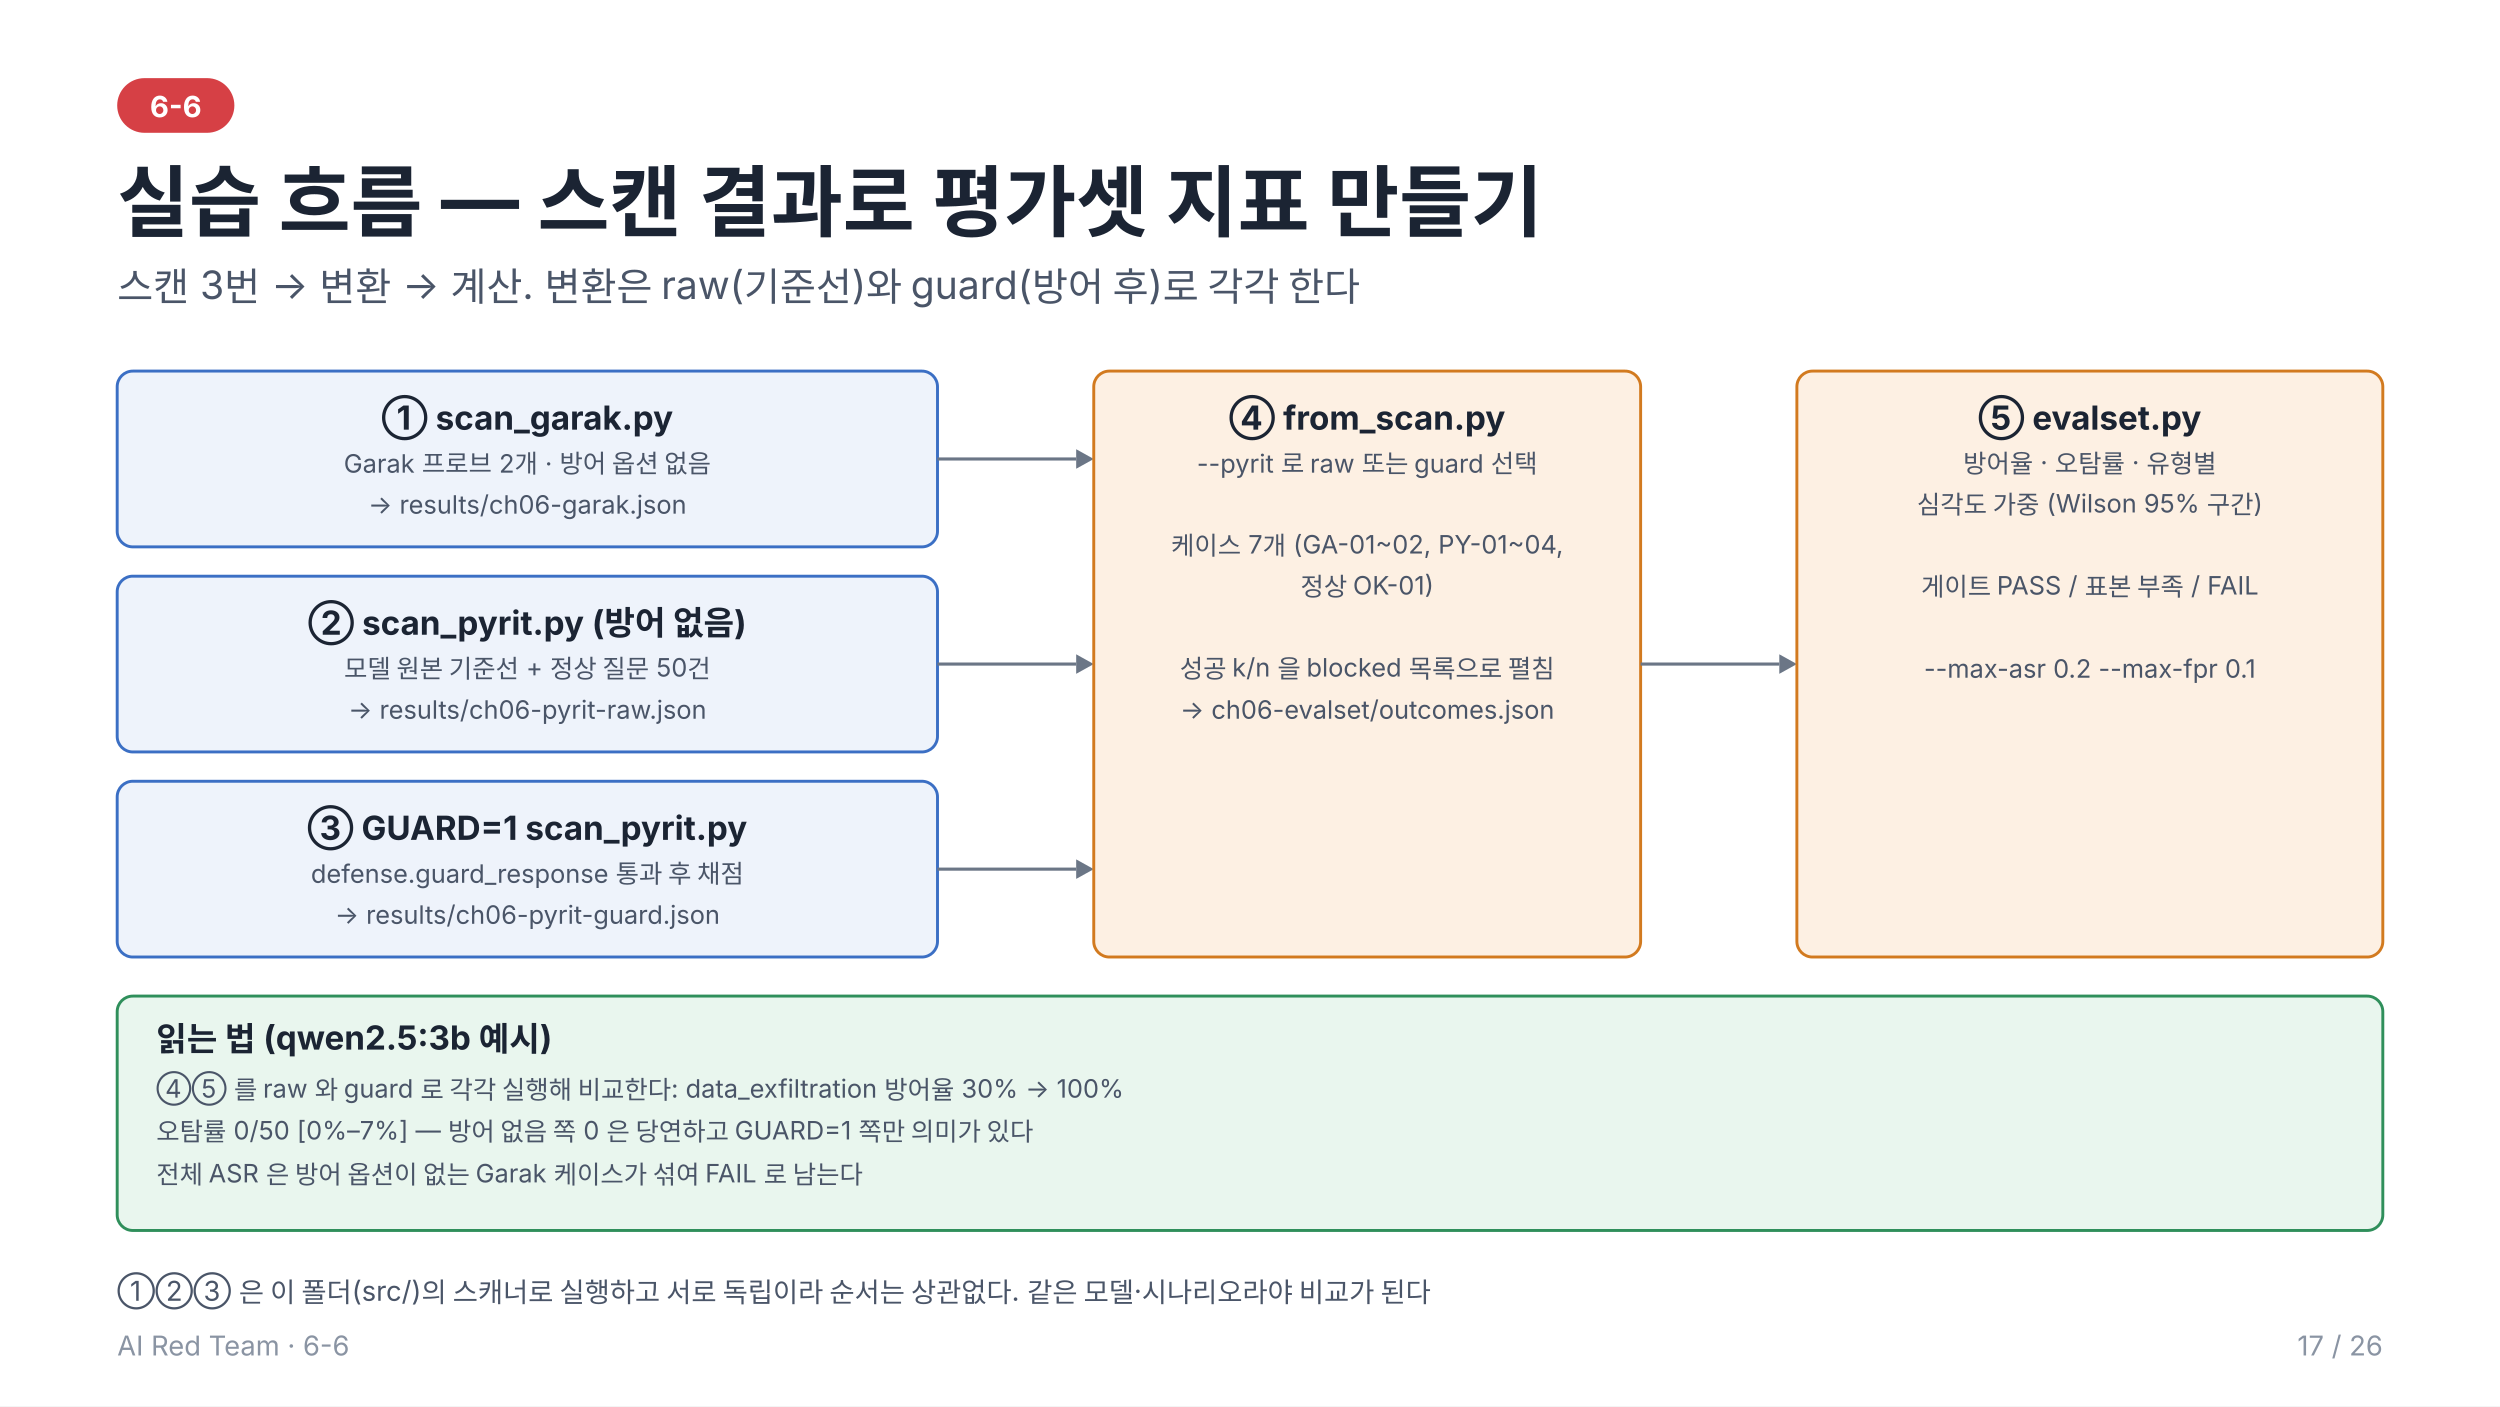
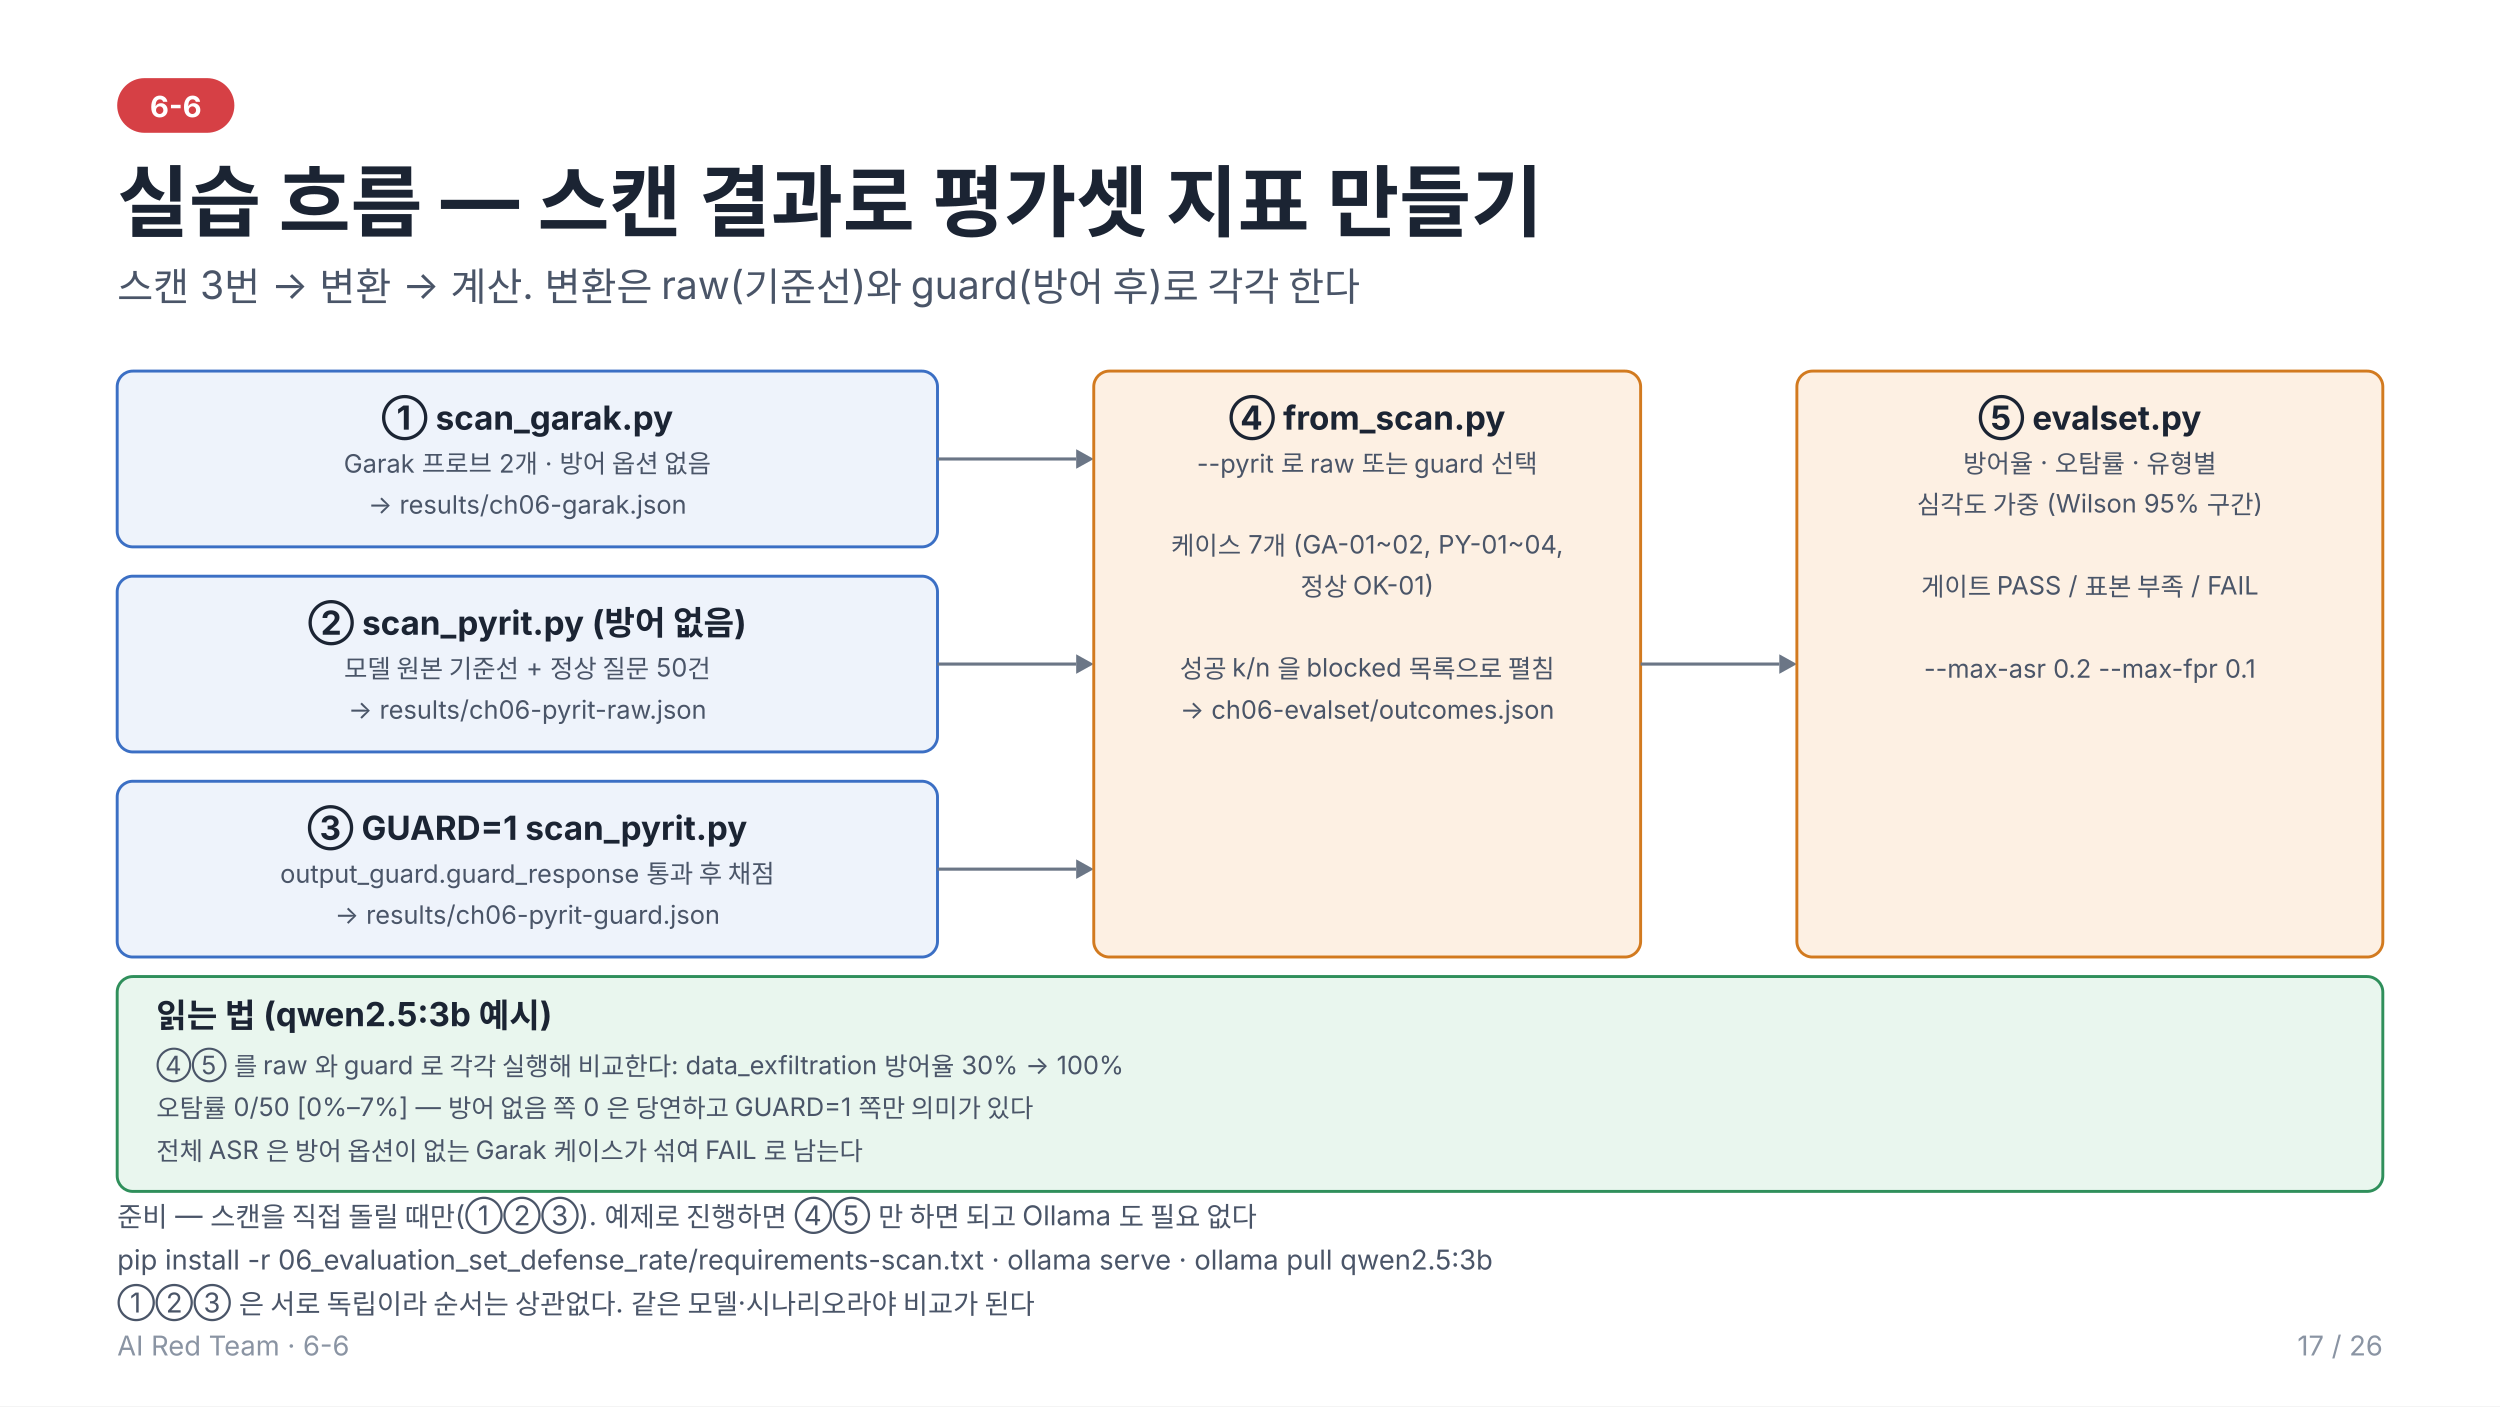
<svg xmlns="http://www.w3.org/2000/svg" viewBox="0 0 1280 720" role="img" aria-labelledby="t d" font-family="-apple-system, 'Apple SD Gothic Neo', 'Noto Sans KR', sans-serif">
  <style>
    .bg { fill: #ffffff; }
    .box { fill: #eef3fb; stroke: #3b6fc4; stroke-width: 1.5; }
    .box.key { fill: #fdf0e3; stroke: #d27a1f; }
    .box.ok { fill: #e9f6ee; stroke: #2f8f5b; }
    .num { fill: #3b6fc4; font-size: 13px; font-weight: 700; }
    .name { fill: #1b2433; font-size: 17px; font-weight: 700; }
    .sub { fill: #4a5568; font-size: 13px; }
    .arrow { stroke: #6b7686; stroke-width: 1.6; fill: none; }
    .head { fill: #6b7686; }
    .loop { stroke: #6b7686; stroke-width: 1.6; fill: none; stroke-dasharray: 5 4; }
    .title { fill: #1b2433; font-size: 18px; font-weight: 700; }
    .note { fill: #4a5568; font-size: 14px; }
    .stitle { fill: #1b2433; font-size: 40px; font-weight: 700; }
    .ssub { fill: #4a5568; font-size: 20px; }
    .chip { fill: #d64045; }
    .chiptxt { fill: #ffffff; font-size: 15px; font-weight: 700; }
    .foot { fill: #8a94a3; font-size: 14px; }
    .c1 { fill: #3b6fc4; fill-opacity: .22; stroke: #3b6fc4; stroke-width: 1.5; }
    .c2 { fill: #d27a1f; fill-opacity: .22; stroke: #d27a1f; stroke-width: 1.5; }
    .c3 { fill: #2f8f5b; fill-opacity: .22; stroke: #2f8f5b; stroke-width: 1.5; }
    @media (prefers-color-scheme: dark) {
      .bg { fill: #14181f; }
      .box { fill: #1c2536; stroke: #7aa5ee; }
      .box.key { fill: #33271a; stroke: #f0a45a; }
      .box.ok { fill: #14291e; stroke: #5fc58b; }
      .num { fill: #7aa5ee; }
      .name, .title, .stitle { fill: #eef1f6; }
      .ssub { fill: #aab3c2; }
      .foot { fill: #8a94a3; }
      .chip { fill: #e5656a; }
      .sub, .note { fill: #aab3c2; }
      .arrow, .loop { stroke: #8f9aab; }
      .head { fill: #8f9aab; }
      .c1 { fill: #7aa5ee; fill-opacity: .25; stroke: #7aa5ee; }
      .c2 { fill: #f0a45a; fill-opacity: .25; stroke: #f0a45a; }
      .c3 { fill: #5fc58b; fill-opacity: .25; stroke: #5fc58b; }
    }
  </style>
  <rect class="bg" width="1280" height="720" />
  <rect class="chip" x="60" y="40" width="60" height="28" rx="14" />
  <text class="chiptxt" x="90" y="60" text-anchor="middle">6-6</text>
  <text class="stitle" x="60" y="118">실습 흐름 — 스캔 결과로 평가셋 지표 만들기</text>
  <text class="ssub" x="60" y="154">스캔 3번 → 변환 → 계산. 변환은 raw(기준선)와 guard(방어 후)로 각각 한다</text>
  <rect class="box" x="60" y="190" width="420" height="90" rx="8" />
  <text class="name" x="270.0" y="220" text-anchor="middle">① scan_garak.py</text>
  <text class="sub" x="270.0" y="242" text-anchor="middle">Garak 프로브 2개 · 방어 옵션 없음</text>
  <text class="sub" x="270.0" y="263" text-anchor="middle">→ results/ch06-garak.json</text>
  <rect class="box" x="60" y="295" width="420" height="90" rx="8" />
  <text class="name" x="270.0" y="325" text-anchor="middle">② scan_pyrit.py (방어 없음)</text>
  <text class="sub" x="270.0" y="347" text-anchor="middle">모델 원본 기준선 + 정상 질문 50건</text>
  <text class="sub" x="270.0" y="368" text-anchor="middle">→ results/ch06-pyrit-raw.json</text>
  <rect class="box" x="60" y="400" width="420" height="90" rx="8" />
  <text class="name" x="270.0" y="430" text-anchor="middle">③ GUARD=1 scan_pyrit.py</text>
-   <text class="sub" x="270.0" y="452" text-anchor="middle">defense.guard_response 통과 후 채점</text>
+   <text class="sub" x="270.0" y="452" text-anchor="middle">output_guard.guard_response 통과 후 채점</text>
  <text class="sub" x="270.0" y="473" text-anchor="middle">→ results/ch06-pyrit-guard.json</text>
  <line class="arrow" x1="480" y1="235" x2="551" y2="235" />
  <polygon class="head" points="560,235 551,230 551,240" />
  <line class="arrow" x1="480" y1="340" x2="551" y2="340" />
  <polygon class="head" points="560,340 551,335 551,345" />
  <line class="arrow" x1="480" y1="445" x2="551" y2="445" />
  <polygon class="head" points="560,445 551,440 551,450" />
  <rect class="box key" x="560" y="190" width="280" height="300" rx="8" />
  <text class="name" x="700.0" y="220" text-anchor="middle">④ from_scan.py</text>
  <text class="sub" x="700.0" y="242" text-anchor="middle">--pyrit 로 raw 또는 guard 선택</text>
  <text class="sub" x="700.0" y="263" text-anchor="middle" />
  <text class="sub" x="700.0" y="284" text-anchor="middle">케이스 7개 (GA-01~02, PY-01~04,</text>
  <text class="sub" x="700.0" y="305" text-anchor="middle">정상 OK-01)</text>
  <text class="sub" x="700.0" y="326" text-anchor="middle" />
  <text class="sub" x="700.0" y="347" text-anchor="middle">성공 k/n 을 blocked 목록으로 펼침</text>
  <text class="sub" x="700.0" y="368" text-anchor="middle">→ ch06-evalset/outcomes.json</text>
  <line class="arrow" x1="840" y1="340" x2="911" y2="340" />
  <polygon class="head" points="920,340 911,335 911,345" />
  <rect class="box key" x="920" y="190" width="300" height="300" rx="8" />
  <text class="name" x="1070.0" y="220" text-anchor="middle">⑤ evalset.py</text>
  <text class="sub" x="1070.0" y="242" text-anchor="middle">방어율 · 오탐률 · 유형별</text>
  <text class="sub" x="1070.0" y="263" text-anchor="middle">심각도 가중 (Wilson 95% 구간)</text>
  <text class="sub" x="1070.0" y="284" text-anchor="middle" />
  <text class="sub" x="1070.0" y="305" text-anchor="middle">게이트 PASS / 표본 부족 / FAIL</text>
  <text class="sub" x="1070.0" y="326" text-anchor="middle" />
  <text class="sub" x="1070.0" y="347" text-anchor="middle">--max-asr 0.2 --max-fpr 0.1</text>
-   <rect class="box ok" x="60" y="510" width="1160" height="120" rx="8" />
-   <text class="name" x="80" y="538">읽는 법 (qwen2.5:3b 예시)</text>
-   <text class="sub" x="80" y="562">④⑤ 를 raw 와 guard 로 각각 실행해 비교한다: data_exfiltration 방어율 30% → 100%</text>
-   <text class="sub" x="80" y="584">오탐률 0/50 [0%–7%] — 방어 없음 쪽 0 은 당연하고 GUARD=1 쪽만 의미가 있다</text>
-   <text class="sub" x="80" y="606">전체 ASR 은 방어 옵션이 없는 Garak 케이스가 섞여 FAIL 로 남는다</text>
-   <text class="note" x="60" y="666">①②③ 은 이 폴더(src/)의 스캐너로 실행하고 서로 독립이라 순서는 상관없다. 같은 모델·시나리오라야 비교가 된다</text>
+   <rect class="box ok" x="60" y="500" width="1160" height="110" rx="8" />
+   <text class="name" x="80" y="526">읽는 법 (qwen2.5:3b 예시)</text>
+   <text class="sub" x="80" y="550">④⑤ 를 raw 와 guard 로 각각 실행해 비교한다: data_exfiltration 방어율 30% → 100%</text>
+   <text class="sub" x="80" y="572">오탐률 0/50 [0%–7%] — 방어 없음 쪽 0 은 당연하고 GUARD=1 쪽만 의미가 있다</text>
+   <text class="sub" x="80" y="594">전체 ASR 은 방어 옵션이 없는 Garak 케이스가 섞여 FAIL 로 남는다</text>
+   <text class="note" x="60" y="628">준비 — 스캔을 직접 돌릴 때만(①②③). 예제로 진행하면 ④⑤ 만 하면 되고 Ollama 도 필요 없다</text>
+   <text class="note" x="60" y="650">pip install -r 06_evaluation_set_defense_rate/requirements-scan.txt  ·  ollama serve  ·  ollama pull qwen2.5:3b</text>
+   <text class="note" x="60" y="672">①②③ 은 서로 독립이라 순서는 상관없다. 같은 모델·시나리오라야 비교가 된다</text>
  <text class="foot" x="60" y="694">AI Red Team · 6-6</text>
  <text class="foot" x="1220" y="694" text-anchor="end">17 / 26</text>
</svg>
